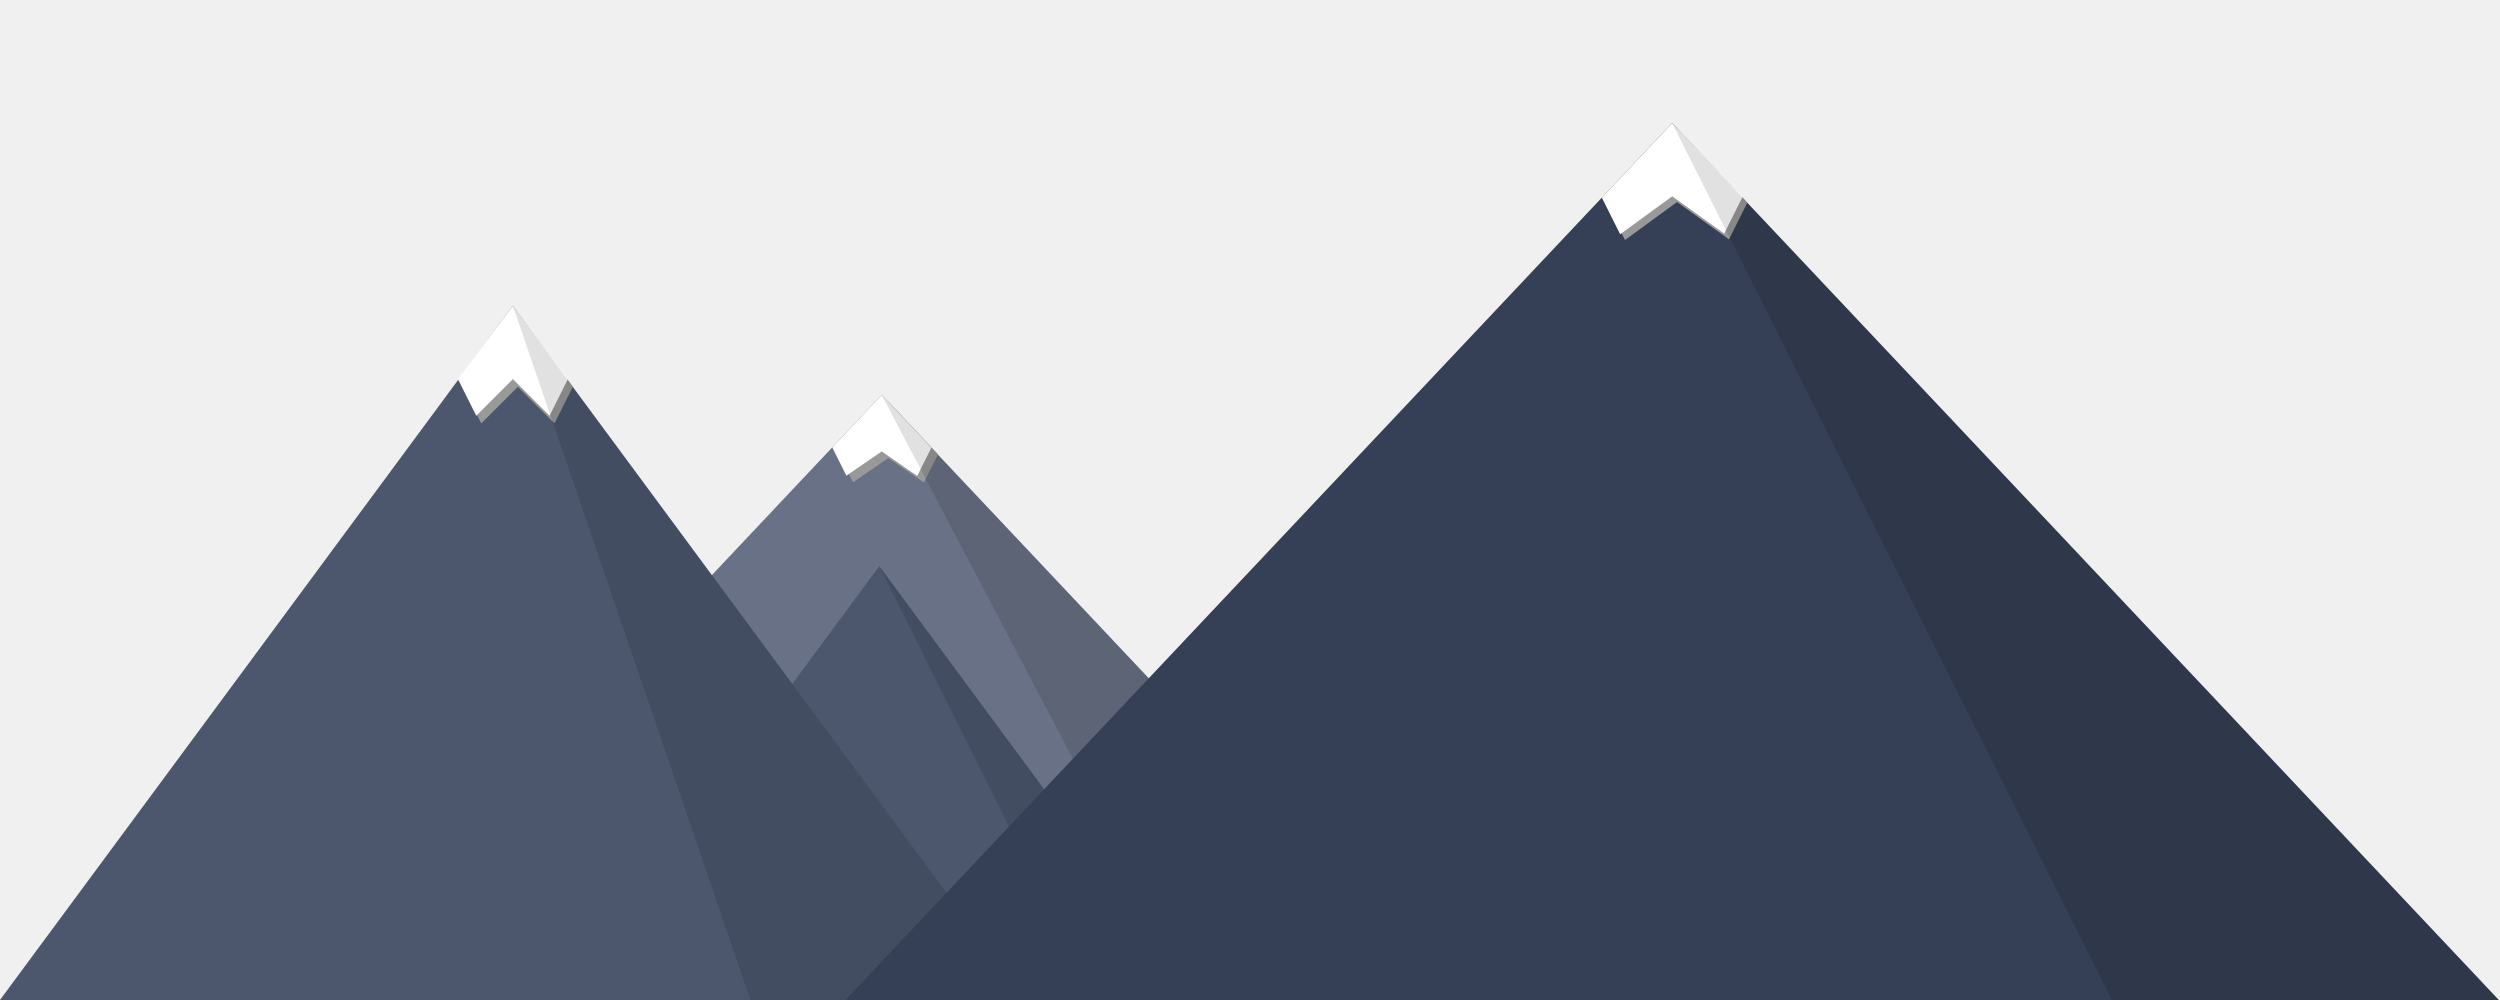
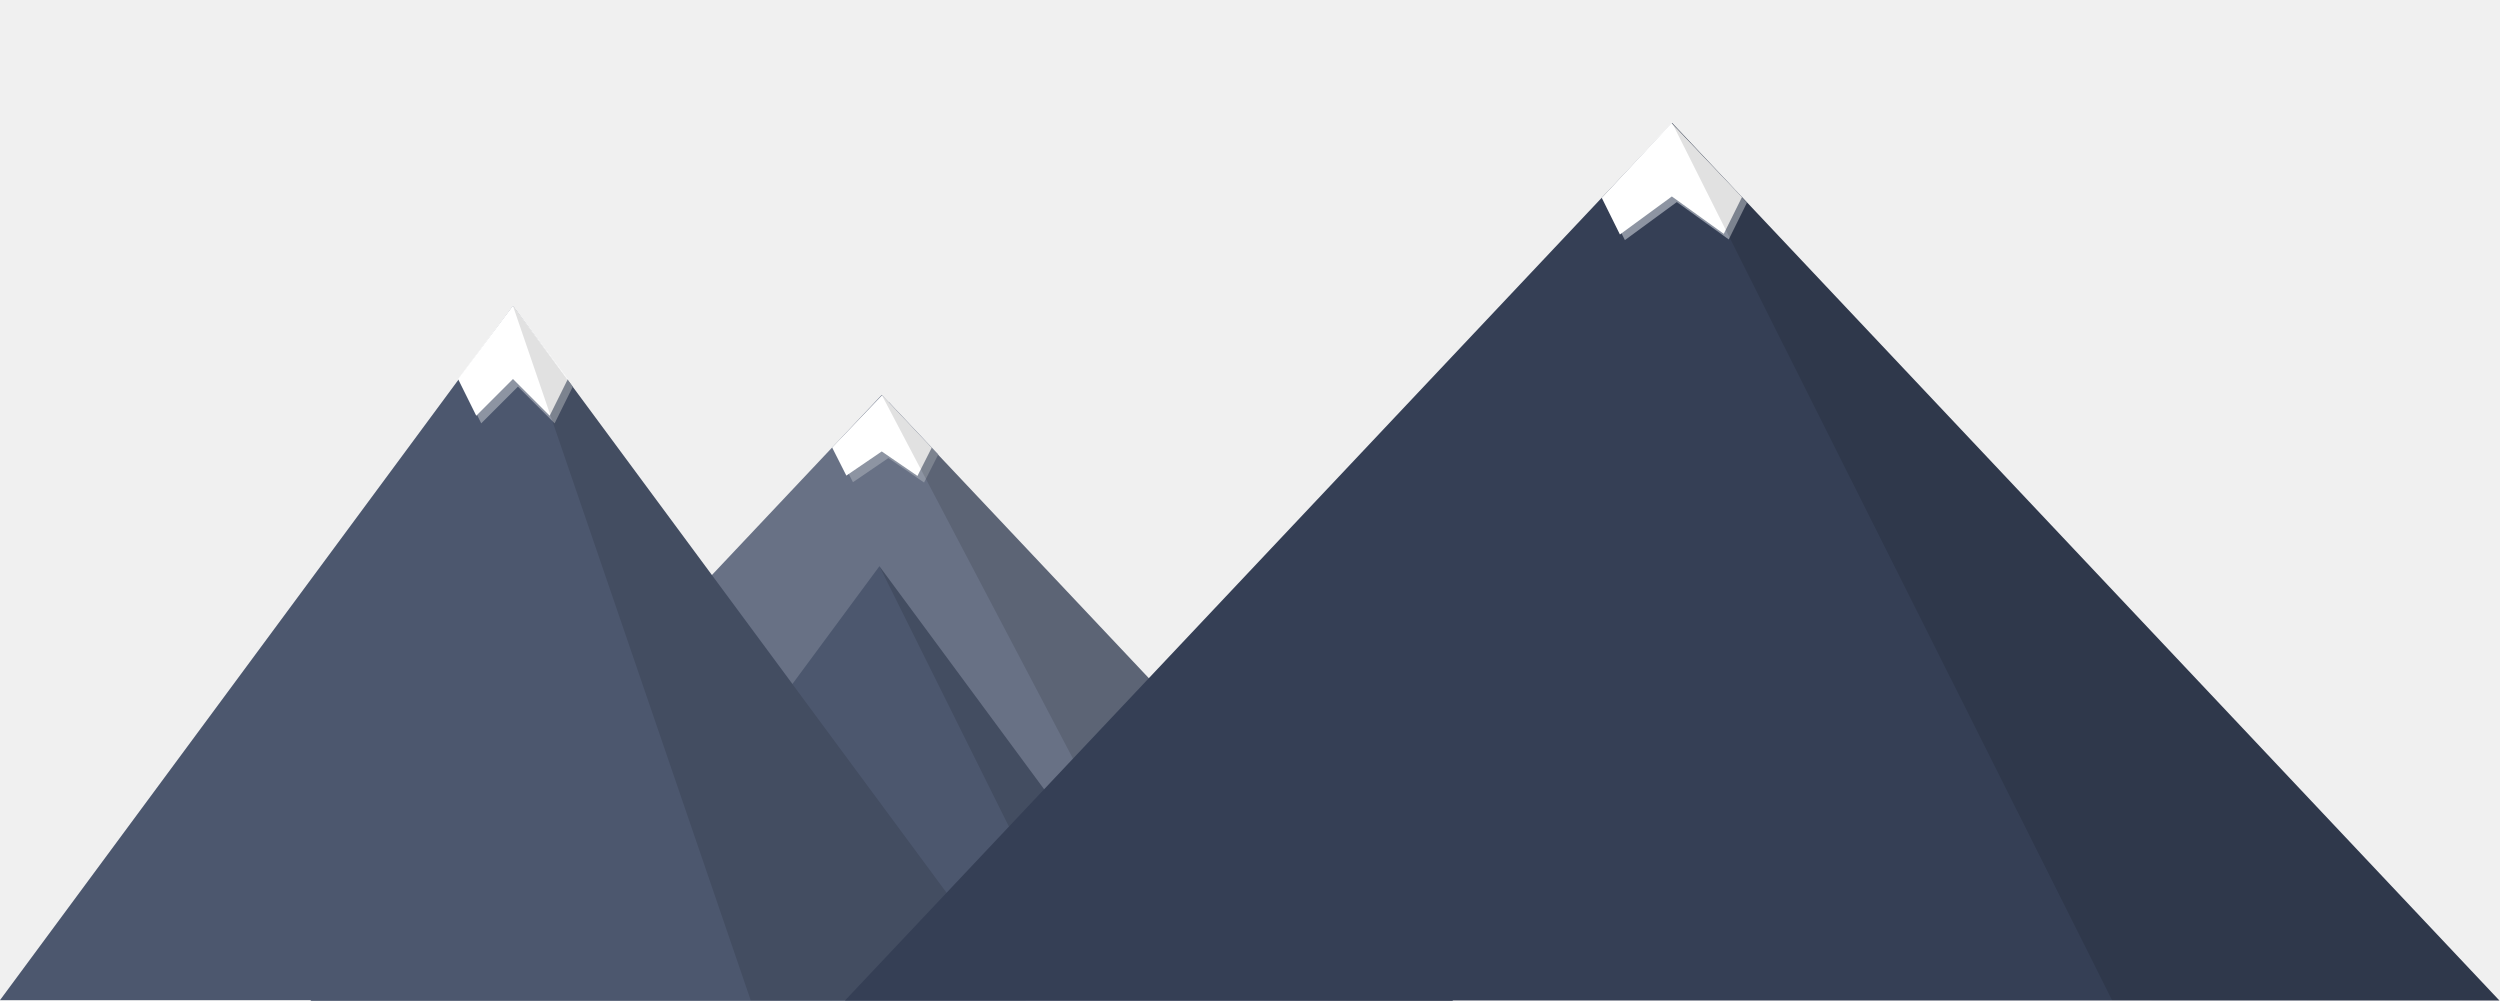
- <svg xmlns="http://www.w3.org/2000/svg" width="755.906" height="302.362" viewBox="0 0 200 80" version="1.1" id="svg3705">
-   <defs id="defs3699">
-     <filter style="color-interpolation-filters:sRGB;" id="filter5732">
-       <feFlood flood-opacity="0.498" flood-color="rgb(0,0,0)" result="flood" id="feFlood5722" />
-       <feComposite in="flood" in2="SourceGraphic" operator="in" result="composite1" id="feComposite5724" />
-       <feGaussianBlur in="composite1" stdDeviation="4" result="blur" id="feGaussianBlur5726" />
-       <feOffset dx="6" dy="6" result="offset" id="feOffset5728" />
-       <feComposite in="SourceGraphic" in2="offset" operator="over" result="composite2" id="feComposite5730" />
-     </filter>
-     <filter style="color-interpolation-filters:sRGB;" id="filter5744">
-       <feFlood flood-opacity="0.498" flood-color="rgb(0,0,0)" result="flood" id="feFlood5734" />
-       <feComposite in="flood" in2="SourceGraphic" operator="in" result="composite1" id="feComposite5736" />
-       <feGaussianBlur in="composite1" stdDeviation="4" result="blur" id="feGaussianBlur5738" />
-       <feOffset dx="6" dy="6" result="offset" id="feOffset5740" />
-       <feComposite in="SourceGraphic" in2="offset" operator="over" result="composite2" id="feComposite5742" />
-     </filter>
-     <filter style="color-interpolation-filters:sRGB;" id="filter5756">
-       <feFlood flood-opacity="0.498" flood-color="rgb(0,0,0)" result="flood" id="feFlood5746" />
-       <feComposite in="flood" in2="SourceGraphic" operator="in" result="composite1" id="feComposite5748" />
-       <feGaussianBlur in="composite1" stdDeviation="4" result="blur" id="feGaussianBlur5750" />
-       <feOffset dx="6" dy="6" result="offset" id="feOffset5752" />
-       <feComposite in="SourceGraphic" in2="offset" operator="over" result="composite2" id="feComposite5754" />
-     </filter>
-     <filter style="color-interpolation-filters:sRGB;" id="filter5768">
-       <feFlood flood-opacity="0.498" flood-color="rgb(0,0,0)" result="flood" id="feFlood5758" />
-       <feComposite in="flood" in2="SourceGraphic" operator="in" result="composite1" id="feComposite5760" />
-       <feGaussianBlur in="composite1" stdDeviation="4" result="blur" id="feGaussianBlur5762" />
-       <feOffset dx="6" dy="6" result="offset" id="feOffset5764" />
-       <feComposite in="SourceGraphic" in2="offset" operator="over" result="composite2" id="feComposite5766" />
-     </filter>
-   </defs>
+ <svg xmlns="http://www.w3.org/2000/svg" version="1.1" id="svg3705" x="0px" y="0px" viewBox="0 0 755.9 302.4" style="enable-background:new 0 0 755.9 302.4;" xml:space="preserve">
+   <style type="text/css">
+ 	.st0{fill:#687185;}
+ 	.st1{fill:#8D94A2;}
+ 	.st2{fill:#4C576E;}
+ 	.st3{fill-opacity:0.118;}
+ 	.st4{fill:#FFFFFF;}
+ 	.st5{fill:#353F55;}
+ </style>
  <g id="layer1" transform="translate(0,-217)">
-     <path style="fill:#687185;fill-opacity:1;stroke:none;stroke-width:0.315px;stroke-linecap:butt;stroke-linejoin:miter;stroke-opacity:1" d="M 70.534,248.597 24.741,297.177 H 70.534 116.328 Z" id="path3982-0-9" />
-     <path style="fill:#999999;fill-opacity:1;stroke:none;stroke-width:0.226px;stroke-linecap:butt;stroke-linejoin:miter;stroke-opacity:1" d="m 67.109,253.323 1.13,2.26 2.825,-1.937 2.845,1.957 1.13,-2.26 -3.975,-4.217 z" id="path5200-3-3" />
-     <path style="fill:#4c576e;fill-opacity:1;stroke:none;stroke-width:0.319px;stroke-linecap:butt;stroke-linejoin:miter;stroke-opacity:1" d="M 41.031,241.467 -0.004,297 H 41.031 82.066 l -0.025,-0.034 H 95.963 L 70.342,262.292 l -6.961,9.421 z" id="path3982" />
-     <path style="fill:#999999;fill-opacity:1;stroke:none;stroke-width:0.293px;stroke-linecap:butt;stroke-linejoin:miter;stroke-opacity:1" d="m 37.034,247.941 1.466,2.931 2.931,-2.931 2.931,2.931 1.466,-2.931 -4.397,-5.862 z" id="path5200-78" />
-     <path style="fill:#000000;fill-opacity:0.118;stroke:none;stroke-width:0.265px;stroke-linecap:butt;stroke-linejoin:miter;stroke-opacity:1" d="m 70.342,262.292 25.622,34.674 -8.418,-0.1 z" id="path3768" />
-     <path style="fill:#ffffff;fill-opacity:1;stroke:none;stroke-width:0.204px;stroke-linecap:butt;stroke-linejoin:miter;stroke-opacity:1;" d="m 79.585,257.114 1.02,2.04 2.55,-1.748 2.568,1.767 1.02,-2.04 -3.588,-3.807 z" id="path5200-3" transform="matrix(1.107802,0,0,1.107802,-21.58459,-32.03748)" />
-     <path style="fill:#000000;fill-opacity:0.118;stroke:none;stroke-width:0.265px;stroke-linecap:butt;stroke-linejoin:miter;stroke-opacity:1" d="M 70.534,248.597 116.328,297.177 95.963,296.966 Z" id="path3764" />
-     <path style="fill:#ffffff;fill-opacity:1;stroke:none;stroke-width:0.293px;stroke-linecap:butt;stroke-linejoin:miter;stroke-opacity:1" d="m 36.635,247.329 1.466,2.931 2.931,-2.931 2.931,2.931 1.466,-2.931 -4.397,-5.862 z" id="path5200" />
-     <path style="fill:#000000;fill-opacity:0.118;stroke:none;stroke-width:0.265px;stroke-linecap:butt;stroke-linejoin:miter;stroke-opacity:1" d="m 41.031,241.467 41.035,55.533 -22.022,0.038 z" id="path3766" />
-     <path style="fill:#353f55;fill-opacity:1;stroke:none;stroke-width:0.455px;stroke-linecap:butt;stroke-linejoin:miter;stroke-opacity:1" d="M 133.772,226.844 67.603,297.039 H 133.772 199.942 Z" id="path3982-0-9-8" />
-     <path style="fill:#999999;fill-opacity:1;stroke:none;stroke-width:0.293px;stroke-linecap:butt;stroke-linejoin:miter;stroke-opacity:1" d="m 128.533,233.269 1.466,2.931 4.161,-3.036 4.161,2.983 1.466,-2.931 -5.627,-5.914 z" id="path5200-7-9" />
-     <path style="fill:#ffffff;fill-opacity:1;stroke:none;stroke-width:0.293px;stroke-linecap:butt;stroke-linejoin:miter;stroke-opacity:1" d="m 128.146,232.81 1.466,2.931 4.161,-3.036 4.161,2.983 1.466,-2.931 -5.627,-5.914 z" id="path5200-7" />
-     <path style="fill:#000000;fill-opacity:0.118;stroke:none;stroke-width:0.265px;stroke-linecap:butt;stroke-linejoin:miter;stroke-opacity:1" d="M 133.772,226.844 168.955,297 l 30.986,0.039 z" id="path3762" />
+     <path id="path3982-0-9" class="st0" d="M266.6,336.4L93.5,520h173.1h173.1L266.6,336.4z" />
+     <path id="path5200-3-3" class="st1" d="M253.6,354.3l4.3,8.5   l10.7-7.3l10.8,7.4l4.3-8.5l-15-15.9L253.6,354.3z" />
+     <path id="path3982" class="st2" d="M155.1,309.5L0,519.4h155.1h155.1l-0.1-0.1h52.6l-96.8-131.1   l-26.3,35.6L155.1,309.5z" />
+     <path id="path5200-78" class="st1" d="M140,333.9l5.5,11.1l11.1-11.1l11.1,11.1l5.5-11.1   l-16.6-22.2L140,333.9z" />
+     <path id="path3768" class="st3" d="M265.9,388.2l96.8,131.1l-31.8-0.4   L265.9,388.2z" />
+     <path id="path5200-3" class="st4" d="M251.6,352.3l4.3,8.5   l10.7-7.3l10.8,7.4l4.3-8.5l-15-15.9L251.6,352.3z" />
+     <path id="path3764" class="st3" d="M266.6,336.4L439.7,520l-77-0.8L266.6,336.4z" />
+     <path id="path5200" class="st4" d="M138.5,331.6l5.5,11.1l11.1-11.1l11.1,11.1l5.5-11.1   l-16.6-22.2L138.5,331.6z" />
+     <path id="path3766" class="st3" d="M155.1,309.5l155.1,209.9   l-83.2,0.1L155.1,309.5z" />
+     <path id="path3982-0-9-8" class="st5" d="M505.6,254.2L255.5,519.5h250.1h250.1L505.6,254.2z" />
+     <path id="path5200-7-9" class="st1" d="M485.8,278.5l5.5,11.1   l15.7-11.5l15.7,11.3l5.5-11.1l-21.3-22.4L485.8,278.5z" />
+     <path id="path5200-7" class="st4" d="M484.3,276.8l5.5,11.1   l15.7-11.5l15.7,11.3l5.5-11.1l-21.3-22.4L484.3,276.8z" />
+     <path id="path3762" class="st3" d="M505.6,254.2l133,265.2l117.1,0.1L505.6,254.2z" />
  </g>
</svg>
